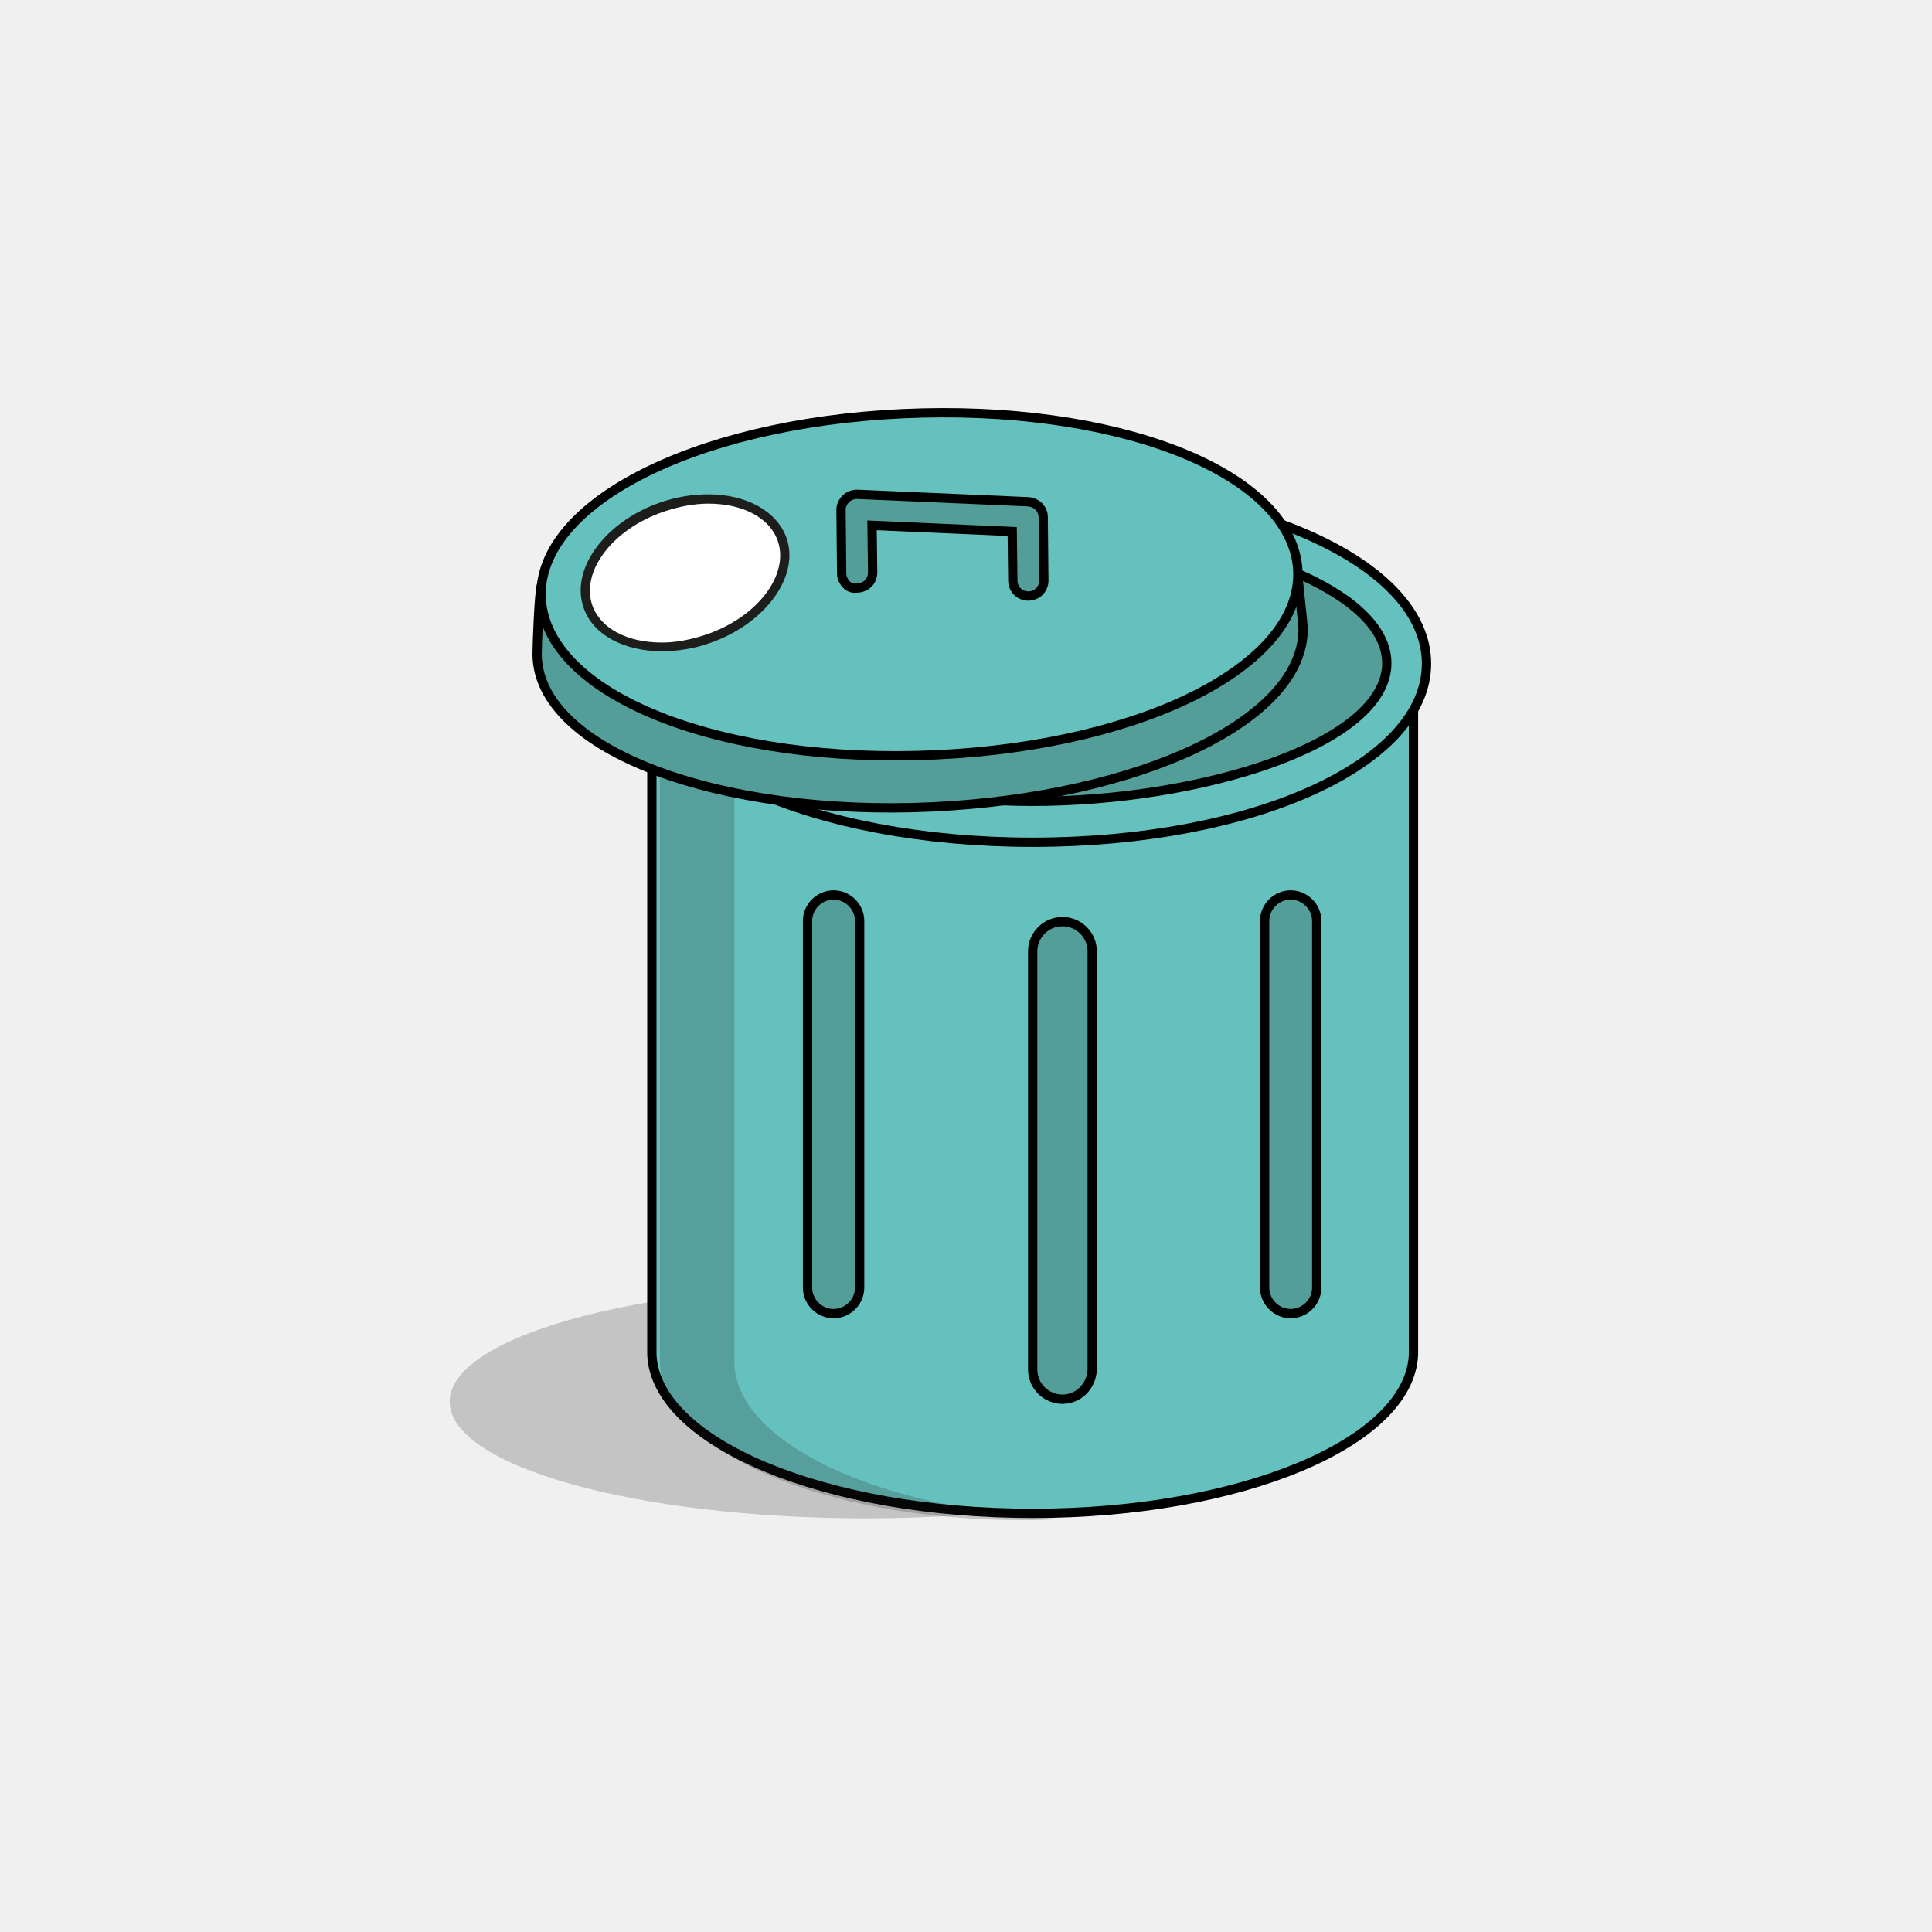
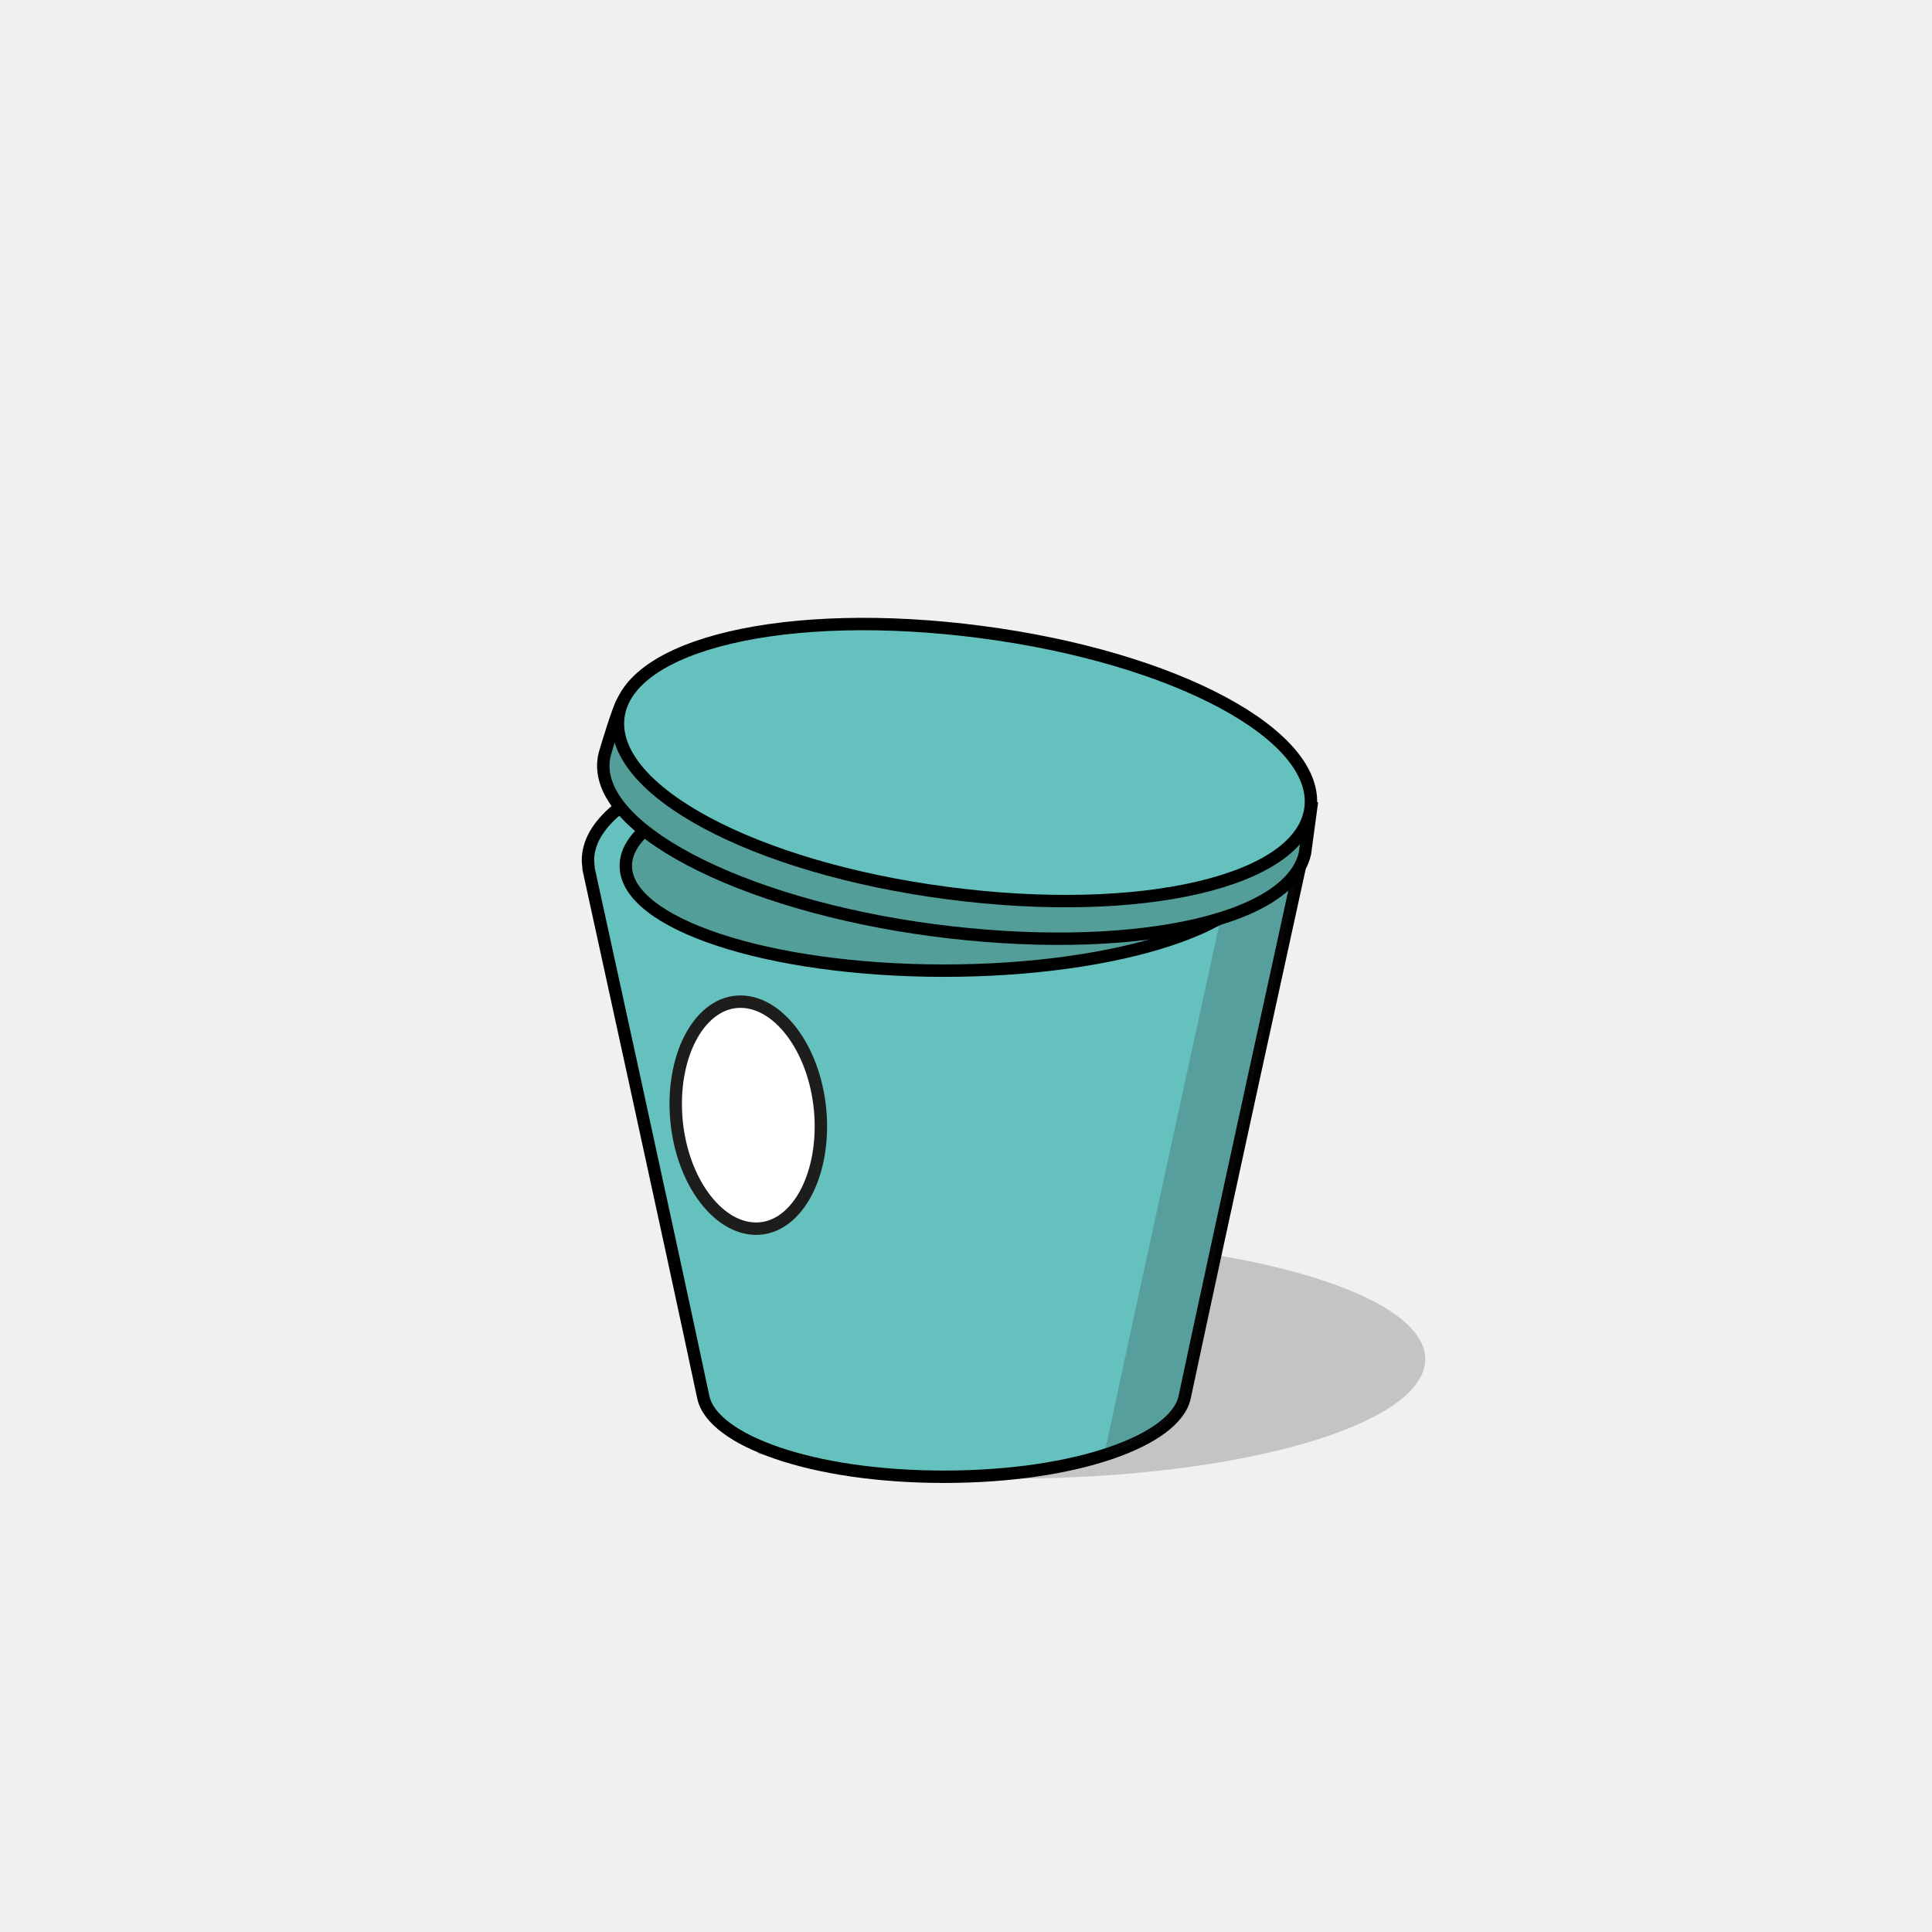
<svg xmlns="http://www.w3.org/2000/svg" version="1.1" id="Capa_1" x="0px" y="0px" viewBox="0 0 311.5 311.5" style="enable-background:new 0 0 311.5 311.5;" xml:space="preserve">
  <style type="text/css">
- 	.st0{fill:#1D1D1B;stroke:#1D1D1B;stroke-width:1.5;stroke-linecap:round;stroke-linejoin:round;stroke-miterlimit:10;}
- 	.st1{fill:#BBBABA;stroke:#1D1D1B;stroke-width:1.5;stroke-linecap:square;stroke-miterlimit:10;}
- 	.st2{opacity:0.2;fill:#1D1D1B;}
- 	.st3{opacity:0.21;fill:#1D1E1C;}
- 	.st4{fill:#D3B63C;stroke:#1D1E1C;stroke-width:1.5;stroke-linecap:round;stroke-linejoin:round;stroke-miterlimit:10;}
- 	.st5{fill:#FAD843;stroke:#1D1E1C;stroke-width:1.5;stroke-linecap:round;stroke-linejoin:round;stroke-miterlimit:10;}
- 	.st6{fill:#E84E42;stroke:#1D1E1C;stroke-width:1.5;stroke-linecap:round;stroke-linejoin:round;stroke-miterlimit:10;}
- 	.st7{fill:#FFFFFF;stroke:#1D1D1B;stroke-width:1.5;stroke-miterlimit:10;}
- 	.st8{opacity:0.2;}
- 	.st9{fill:#1D1D1B;}
- 	.st10{fill:none;stroke:#1D1E1C;stroke-width:1.5;stroke-miterlimit:10;}
- 	.st11{fill:#1D1E1C;stroke:#1D1E1C;stroke-width:1.5;stroke-linecap:round;stroke-linejoin:round;stroke-miterlimit:10;}
- 	.st12{fill:#4AC0EE;stroke:#1D1E1C;stroke-width:1.5;stroke-linecap:round;stroke-linejoin:round;stroke-miterlimit:10;}
- 	.st13{opacity:0.21;}
- 	.st14{fill:#1D1E1C;}
- 	.st15{fill:#FFF8F1;stroke:#1D1E1C;stroke-width:1.5;stroke-linecap:round;stroke-linejoin:round;stroke-miterlimit:10;}
- 	.st16{fill:#65C1BE;stroke:#000000;stroke-width:1.5;stroke-linecap:round;stroke-linejoin:round;stroke-miterlimit:10;}
- 	.st17{fill:#FFFFFF;stroke:#1D1D1B;stroke-width:1.5;stroke-linecap:round;stroke-linejoin:round;stroke-miterlimit:10;}
- 	.st18{fill:#ADADA6;stroke:#1D1D1B;stroke-width:1.5;stroke-linecap:round;stroke-linejoin:round;stroke-miterlimit:10;}
- 	.st19{fill:#8F8D8E;stroke:#1D1D1B;stroke-width:1.5;stroke-linecap:round;stroke-linejoin:round;stroke-miterlimit:10;}
- 	.st20{fill:#DADAD2;stroke:#1D1D1B;stroke-width:1.5;stroke-linecap:round;stroke-linejoin:round;stroke-miterlimit:10;}
- 	.st21{fill:#65C1BE;stroke:#000000;stroke-width:1.5;stroke-miterlimit:10;}
- 	.st22{fill:#549E9A;stroke:#000000;stroke-width:1.5;stroke-miterlimit:10;}
- 	.st23{fill:#FFFFFF;}
- 	.st24{clip-path:url(#SVGID_2_);}
- 	.st25{fill:#DADAD2;stroke:#1D1D1B;stroke-width:1.5;stroke-miterlimit:10;}
- 	.st26{fill:#77C6C7;stroke:#1D1D1B;stroke-width:1.5;stroke-linecap:round;stroke-linejoin:round;stroke-miterlimit:10;}
- 	.st27{fill:none;stroke:#000000;stroke-width:1.5;stroke-miterlimit:10;}
- 	.st28{fill:#F0F0F0;stroke:#1D1E1C;stroke-width:1.5;stroke-miterlimit:10;}
- 	.st29{clip-path:url(#SVGID_4_);}
- 	.st30{fill:#DBBD3E;stroke:#1D1E1C;stroke-width:1.5;stroke-miterlimit:10;}
- 	.st31{opacity:0.23;}
- 	.st32{fill:#FAD844;stroke:#1D1E1C;stroke-width:1.5;stroke-miterlimit:10;}
- 	.st33{fill:none;stroke:#1D1D1B;stroke-width:1.5;stroke-linecap:round;stroke-linejoin:round;stroke-miterlimit:10;}
- 	.st34{fill:#333333;stroke:#1D1D1B;stroke-width:1.5;stroke-linecap:square;stroke-miterlimit:10;}
- 	.st35{fill:#FFFFFF;stroke:#1D1D1B;stroke-width:1.55;stroke-miterlimit:10;}
- 	.st36{fill:none;stroke:#1D1E1C;stroke-width:1.5;stroke-linecap:round;stroke-linejoin:round;stroke-miterlimit:10;}
- 	.st37{fill:url(#);}
- 	.st38{fill:#FFFFFF;stroke:#1D1E1C;stroke-width:1.5;stroke-linecap:round;stroke-linejoin:round;stroke-miterlimit:10;}
- 	.st39{fill:#CC413A;stroke:#1D1E1C;stroke-width:1.5;stroke-linecap:round;stroke-linejoin:round;stroke-miterlimit:10;}
- 	.st40{opacity:0.26;fill:#1D1E1C;}
- 	.st41{fill:#EEEEEE;stroke:#1D1E1C;stroke-width:1.5;stroke-miterlimit:10;}
- 	.st42{fill:#1D1E1C;stroke:#1D1E1C;stroke-width:1.5;stroke-miterlimit:10;}
- 	.st43{fill:#C1C1BF;stroke:#1D1D1B;stroke-width:1.5;stroke-linecap:round;stroke-linejoin:round;stroke-miterlimit:10;}
- 	.st44{fill:#AFAFA8;stroke:#1D1D1B;stroke-width:1.5;stroke-linecap:round;stroke-linejoin:round;stroke-miterlimit:10;}
- 	.st45{fill:#C1C1BF;}
+ 	.st0{enable-background:new    ;}
+ 	.st1{clip-path:url(#SVGID_2_);enable-background:new    ;}
+ 	.st2{fill:#131412;}
+ 	.st3{fill:#131312;}
+ 	.st4{fill:#121311;}
+ 	.st5{fill:#D3B63C;stroke:#1D1E1C;stroke-width:2;stroke-linecap:round;stroke-linejoin:round;stroke-miterlimit:10;}
+ 	.st6{fill:#E84E42;stroke:#1D1E1C;stroke-width:2;stroke-linecap:round;stroke-linejoin:round;stroke-miterlimit:10;}
+ 	.st7{fill:#1D1D1B;stroke:#1D1D1B;stroke-width:1.5;stroke-linecap:round;stroke-linejoin:round;stroke-miterlimit:10;}
+ 	.st8{fill:#BBBABA;stroke:#1D1D1B;stroke-width:1.5;stroke-linecap:square;stroke-miterlimit:10;}
+ 	.st9{opacity:0.2;fill:#1D1D1B;}
+ 	.st10{opacity:0.21;fill:#1D1E1C;}
+ 	.st11{fill:#D3B63C;stroke:#1D1E1C;stroke-width:1.5;stroke-linecap:round;stroke-linejoin:round;stroke-miterlimit:10;}
+ 	.st12{fill:#FAD843;stroke:#1D1E1C;stroke-width:1.5;stroke-linecap:round;stroke-linejoin:round;stroke-miterlimit:10;}
+ 	.st13{fill:#E84E42;stroke:#1D1E1C;stroke-width:1.5;stroke-linecap:round;stroke-linejoin:round;stroke-miterlimit:10;}
+ 	.st14{fill:#FFFFFF;stroke:#1D1D1B;stroke-width:1.5;stroke-miterlimit:10;}
+ 	.st15{fill:#FAD843;stroke:#1D1E1C;stroke-width:2;stroke-linecap:round;stroke-linejoin:round;stroke-miterlimit:10;}
+ 	.st16{fill:#FFFFFF;stroke:#1D1D1B;stroke-width:2;stroke-miterlimit:10;}
+ 	.st17{opacity:0.2;}
+ 	.st18{fill:#1D1D1B;}
+ 	.st19{fill:none;stroke:#1D1E1C;stroke-width:1.5;stroke-miterlimit:10;}
+ 	.st20{fill:#1D1E1C;stroke:#1D1E1C;stroke-width:1.5;stroke-linecap:round;stroke-linejoin:round;stroke-miterlimit:10;}
+ 	.st21{fill:#4AC0EE;stroke:#1D1E1C;stroke-width:1.5;stroke-linecap:round;stroke-linejoin:round;stroke-miterlimit:10;}
+ 	.st22{opacity:0.21;}
+ 	.st23{fill:#1D1E1C;}
+ 	.st24{fill:#4AC0EE;stroke:#1D1E1C;stroke-width:2;stroke-linecap:round;stroke-linejoin:round;stroke-miterlimit:10;}
+ 	.st25{fill:#FFF8F1;stroke:#1D1E1C;stroke-width:2;stroke-linecap:round;stroke-linejoin:round;stroke-miterlimit:10;}
+ 	.st26{fill:#65C1BE;stroke:#000000;stroke-width:1.5;stroke-linecap:round;stroke-linejoin:round;stroke-miterlimit:10;}
+ 	.st27{fill:#FFFFFF;stroke:#1D1D1B;stroke-width:1.5;stroke-linecap:round;stroke-linejoin:round;stroke-miterlimit:10;}
+ 	.st28{fill:#ADADA6;stroke:#1D1D1B;stroke-width:1.5;stroke-linecap:round;stroke-linejoin:round;stroke-miterlimit:10;}
+ 	.st29{fill:#8F8D8E;stroke:#1D1D1B;stroke-width:1.5;stroke-linecap:round;stroke-linejoin:round;stroke-miterlimit:10;}
+ 	.st30{fill:#DADAD2;stroke:#1D1D1B;stroke-width:1.5;stroke-linecap:round;stroke-linejoin:round;stroke-miterlimit:10;}
+ 	.st31{fill:#65C1BE;stroke:#000000;stroke-width:1.5;stroke-miterlimit:10;}
+ 	.st32{fill:#549E9A;stroke:#000000;stroke-width:1.5;stroke-miterlimit:10;}
+ 	.st33{fill:#FFFFFF;}
+ 	.st34{fill:#65C1BE;stroke:#000000;stroke-width:2;stroke-miterlimit:10;}
+ 	.st35{fill:#549E9A;stroke:#000000;stroke-width:2;stroke-miterlimit:10;}
+ 	.st36{fill:#65C1BE;stroke:#000000;stroke-width:2;stroke-linecap:round;stroke-linejoin:round;stroke-miterlimit:10;}
+ 	.st37{clip-path:url(#SVGID_4_);}
+ 	.st38{fill:#DADAD2;stroke:#1D1D1B;stroke-width:1.5;stroke-miterlimit:10;}
+ 	.st39{fill:#77C6C7;stroke:#1D1D1B;stroke-width:1.5;stroke-linecap:round;stroke-linejoin:round;stroke-miterlimit:10;}
+ 	.st40{fill:none;stroke:#000000;stroke-width:1.5;stroke-miterlimit:10;}
+ 	.st41{fill:#F0F0F0;stroke:#1D1E1C;stroke-width:1.5;stroke-miterlimit:10;}
+ 	.st42{clip-path:url(#SVGID_6_);}
+ 	.st43{fill:#DADAD2;stroke:#1D1D1B;stroke-width:2;stroke-miterlimit:10;}
+ 	.st44{fill:none;stroke:#1D1E1C;stroke-width:2;stroke-miterlimit:10;}
+ 	.st45{fill:#77C6C7;stroke:#1D1D1B;stroke-width:2;stroke-linecap:round;stroke-linejoin:round;stroke-miterlimit:10;}
+ 	.st46{fill:#DADAD2;stroke:#1D1D1B;stroke-width:2;stroke-linecap:round;stroke-linejoin:round;stroke-miterlimit:10;}
+ 	.st47{fill:none;stroke:#000000;stroke-width:2;stroke-miterlimit:10;}
+ 	.st48{fill:#F0F0F0;stroke:#1D1E1C;stroke-width:2;stroke-miterlimit:10;}
+ 	.st49{clip-path:url(#SVGID_8_);}
+ 	.st50{clip-path:url(#SVGID_10_);}
+ 	.st51{fill:#DBBD3E;stroke:#1D1E1C;stroke-width:1.5;stroke-miterlimit:10;}
+ 	.st52{opacity:0.23;}
+ 	.st53{fill:#FAD844;stroke:#1D1E1C;stroke-width:1.5;stroke-miterlimit:10;}
+ 	.st54{fill:#FFFFFF;stroke:#1D1D1B;stroke-width:2;stroke-linecap:round;stroke-linejoin:round;stroke-miterlimit:10;}
+ 	.st55{fill:none;stroke:#1D1D1B;stroke-width:1.5;stroke-linecap:round;stroke-linejoin:round;stroke-miterlimit:10;}
+ 	.st56{fill:none;stroke:#1D1D1B;stroke-width:2;stroke-linecap:round;stroke-linejoin:round;stroke-miterlimit:10;}
+ 	.st57{fill:#333333;stroke:#1D1D1B;stroke-width:1.5;stroke-linecap:square;stroke-miterlimit:10;}
+ 	.st58{fill:#1D1D1B;stroke:#1D1D1B;stroke-width:2;stroke-linecap:round;stroke-linejoin:round;stroke-miterlimit:10;}
+ 	.st59{fill:#BBBABA;stroke:#1D1D1B;stroke-width:2;stroke-linecap:square;stroke-miterlimit:10;}
+ 	.st60{fill:#333333;stroke:#1D1D1B;stroke-width:2;stroke-linecap:square;stroke-miterlimit:10;}
+ 	.st61{fill:#FFFFFF;stroke:#1D1D1B;stroke-width:1.55;stroke-miterlimit:10;}
+ 	.st62{fill:#DBBD3E;stroke:#1D1E1C;stroke-width:2;stroke-miterlimit:10;}
+ 	.st63{fill:#FAD844;stroke:#1D1E1C;stroke-width:2;stroke-miterlimit:10;}
+ 	.st64{fill:none;stroke:#1D1E1C;stroke-width:1.5;stroke-linecap:round;stroke-linejoin:round;stroke-miterlimit:10;}
+ 	.st65{fill:none;stroke:#1D1E1C;stroke-width:2;stroke-linecap:round;stroke-linejoin:round;stroke-miterlimit:10;}
+ 	.st66{fill:url(#);}
+ 	.st67{fill:#FFFFFF;stroke:#1D1E1C;stroke-width:1.5;stroke-linecap:round;stroke-linejoin:round;stroke-miterlimit:10;}
+ 	.st68{fill:#CC413A;stroke:#1D1E1C;stroke-width:1.5;stroke-linecap:round;stroke-linejoin:round;stroke-miterlimit:10;}
+ 	.st69{opacity:0.26;fill:#1D1E1C;}
+ 	.st70{fill:#EEEEEE;stroke:#1D1E1C;stroke-width:1.5;stroke-miterlimit:10;}
+ 	.st71{fill:#1D1E1C;stroke:#1D1E1C;stroke-width:1.5;stroke-miterlimit:10;}
+ 	.st72{fill:#C1C1BF;stroke:#1D1D1B;stroke-width:1.5;stroke-linecap:round;stroke-linejoin:round;stroke-miterlimit:10;}
+ 	.st73{fill:#AFAFA8;stroke:#1D1D1B;stroke-width:1.5;stroke-linecap:round;stroke-linejoin:round;stroke-miterlimit:10;}
+ 	.st74{fill:#C1C1BF;}
+ 	.st75{fill:#1D1E1C;stroke:#1D1E1C;stroke-width:2;stroke-linecap:round;stroke-linejoin:round;stroke-miterlimit:10;}
+ 	.st76{fill:#549E9A;stroke:#000000;stroke-width:2;stroke-linecap:round;stroke-linejoin:round;stroke-miterlimit:10;}
+ 	.st77{fill:#ADADA6;stroke:#1D1D1B;stroke-width:2;stroke-linecap:round;stroke-linejoin:round;stroke-miterlimit:10;}
+ 	.st78{fill:#8F8D8E;stroke:#1D1D1B;stroke-width:2;stroke-linecap:round;stroke-linejoin:round;stroke-miterlimit:10;}
+ 	.st79{clip-path:url(#SVGID_12_);enable-background:new    ;}
+ 	.st80{fill:#0F0F0E;}
+ 	.st81{clip-path:url(#SVGID_14_);enable-background:new    ;}
+ 	.st82{fill:#111110;}
+ 	.st83{fill:#10100F;}
+ 	.st84{fill:#484747;}
+ 	.st85{clip-path:url(#SVGID_16_);enable-background:new    ;}
+ 	.st86{fill:#4A494A;}
+ 	.st87{fill:#151513;}
+ 	.st88{clip-path:url(#SVGID_18_);enable-background:new    ;}
+ 	.st89{fill:#121211;}
+ 	.st90{fill:#131311;}
+ 	.st91{clip-path:url(#SVGID_20_);enable-background:new    ;}
+ 	.st92{clip-path:url(#SVGID_22_);enable-background:new    ;}
+ 	.st93{clip-path:url(#SVGID_24_);enable-background:new    ;}
+ 	.st94{fill:#656465;}
+ 	.st95{clip-path:url(#SVGID_26_);enable-background:new    ;}
+ 	.st96{fill:#595758;}
+ 	.st97{fill:#5C5A5B;}
+ 	.st98{fill:#5E5D5E;}
+ 	.st99{clip-path:url(#SVGID_28_);enable-background:new    ;}
+ 	.st100{fill:#565555;}
+ 	.st101{fill:#535252;}
+ 	.st102{fill:#504F50;}
+ 	.st103{fill:#4D4C4D;}
+ 	.st104{clip-path:url(#SVGID_30_);enable-background:new    ;}
+ 	.st105{clip-path:url(#SVGID_32_);enable-background:new    ;}
+ 	.st106{clip-path:url(#SVGID_34_);enable-background:new    ;}
+ 	.st107{clip-path:url(#SVGID_36_);enable-background:new    ;}
+ 	.st108{fill:#484748;}
+ 	.st109{clip-path:url(#SVGID_38_);enable-background:new    ;}
+ 	.st110{clip-path:url(#SVGID_40_);enable-background:new    ;}
+ 	.st111{clip-path:url(#SVGID_42_);enable-background:new    ;}
+ 	.st112{clip-path:url(#SVGID_44_);enable-background:new    ;}
+ 	.st113{clip-path:url(#SVGID_46_);enable-background:new    ;}
+ 	.st114{clip-path:url(#SVGID_48_);enable-background:new    ;}
+ 	.st115{clip-path:url(#SVGID_50_);enable-background:new    ;}
+ 	.st116{clip-path:url(#SVGID_52_);enable-background:new    ;}
+ 	.st117{clip-path:url(#SVGID_54_);enable-background:new    ;}
+ 	.st118{clip-path:url(#SVGID_56_);enable-background:new    ;}
+ 	.st119{clip-path:url(#SVGID_58_);enable-background:new    ;}
+ 	.st120{clip-path:url(#SVGID_60_);enable-background:new    ;}
+ 	.st121{clip-path:url(#SVGID_62_);enable-background:new    ;}
+ 	.st122{clip-path:url(#SVGID_64_);enable-background:new    ;}
+ 	.st123{clip-path:url(#SVGID_66_);enable-background:new    ;}
+ 	.st124{clip-path:url(#SVGID_68_);enable-background:new    ;}
+ 	.st125{fill:#595859;}
+ 	.st126{clip-path:url(#SVGID_70_);enable-background:new    ;}
+ 	.st127{clip-path:url(#SVGID_72_);enable-background:new    ;}
+ 	.st128{clip-path:url(#SVGID_74_);enable-background:new    ;}
+ 	.st129{fill:#585758;}
+ 	.st130{clip-path:url(#SVGID_76_);enable-background:new    ;}
+ 	.st131{clip-path:url(#SVGID_78_);enable-background:new    ;}
+ 	.st132{clip-path:url(#SVGID_80_);enable-background:new    ;}
+ 	.st133{clip-path:url(#SVGID_82_);enable-background:new    ;}
+ 	.st134{clip-path:url(#SVGID_84_);enable-background:new    ;}
+ 	.st135{clip-path:url(#SVGID_86_);enable-background:new    ;}
+ 	.st136{clip-path:url(#SVGID_88_);enable-background:new    ;}
+ 	.st137{clip-path:url(#SVGID_90_);enable-background:new    ;}
+ 	.st138{clip-path:url(#SVGID_92_);enable-background:new    ;}
+ 	.st139{clip-path:url(#SVGID_94_);enable-background:new    ;}
+ 	.st140{clip-path:url(#SVGID_96_);enable-background:new    ;}
+ 	.st141{clip-path:url(#SVGID_98_);enable-background:new    ;}
+ 	.st142{clip-path:url(#SVGID_100_);enable-background:new    ;}
+ 	.st143{clip-path:url(#SVGID_102_);enable-background:new    ;}
+ 	.st144{clip-path:url(#SVGID_104_);enable-background:new    ;}
+ 	.st145{clip-path:url(#SVGID_106_);enable-background:new    ;}
+ 	.st146{fill:#7D7B7C;}
+ 	.st147{fill:#191918;}
+ 	.st148{clip-path:url(#SVGID_108_);enable-background:new    ;}
+ 	.st149{clip-path:url(#SVGID_110_);enable-background:new    ;}
+ 	.st150{clip-path:url(#SVGID_112_);enable-background:new    ;}
+ 	.st151{clip-path:url(#SVGID_114_);enable-background:new    ;}
+ 	.st152{clip-path:url(#SVGID_116_);enable-background:new    ;}
+ 	.st153{clip-path:url(#SVGID_118_);enable-background:new    ;}
+ 	.st154{clip-path:url(#SVGID_120_);enable-background:new    ;}
+ 	.st155{clip-path:url(#SVGID_122_);enable-background:new    ;}
+ 	.st156{clip-path:url(#SVGID_124_);enable-background:new    ;}
+ 	.st157{clip-path:url(#SVGID_126_);enable-background:new    ;}
+ 	.st158{clip-path:url(#SVGID_128_);enable-background:new    ;}
+ 	.st159{clip-path:url(#SVGID_130_);enable-background:new    ;}
+ 	.st160{fill:#FFFFFF;stroke:#1D1D1B;stroke-width:2;stroke-linecap:round;stroke-miterlimit:10;}
</style>
-   <ellipse class="st3" cx="139.6" cy="226" rx="67.1" ry="18.8" />
+   <path class="st10" d="M162.9,199.8c-15.3,0-29.4,1.5-40.7,4v30.6c11.3,2.5,25.4,4,40.7,4c36.9,0,66.9-8.6,66.9-19.3  C229.7,208.5,199.8,199.8,162.9,199.8z" />
  <g>
-     <g>
-       <path class="st21" d="M105.1,113.3v105.1h0c0.6,14.2,27.8,25.6,61.4,25.6c33.5,0,60.8-11.4,61.4-25.6h0V113.3H105.1z" />
-       <g class="st13">
-         <path class="st14" d="M118.4,112.5v107c0,13.1,23.3,23.9,53,25.4c-2.4,0.1-3.8,0.2-6.2,0.2c-33.2,0-58.8-11.5-58.8-25.6v-107     H118.4z" />
-       </g>
+     <path class="st36" d="M94.8,138.7c0-11.4,25.7-20.6,57.4-20.6c31.7,0,57.4,9.2,57.4,20.6c0,0.5-0.1,0.9-0.1,1.4h0   c0,0-13.5,61.6-18.5,85.2c-1.5,6.9-17.4,12.8-38.8,12.8c-21.4,0-37.3-5.9-38.8-12.8c-5-23.6-18.5-85.2-18.5-85.2h0   C94.9,139.6,94.8,139.2,94.8,138.7z" />
+     <g class="st22">
+       <path class="st23" d="M198.2,141.7L198.2,141.7c0.1-0.5,0.1-1,0.1-1.5c0-6.7-26.9-17.8-40.6-17.5c-16.3,0.3-16.3-4.3-13.2-4.5    c2.5-0.1,5.1-0.2,7.7-0.2c31.7,0,57.4,9.2,57.4,20.6c0,0.5-0.1,0.9-0.1,1.4h0c0,0-13.5,61.6-18.5,85.2c-0.8,3.7-5.6,7.1-13.2,9.4    c0.2-0.4,0.4-0.9,0.5-1.3C183.7,208,198.2,141.7,198.2,141.7z" />
    </g>
-     <path class="st22" d="M171.3,225.6L171.3,225.6c-2.6,0-4.8-2.1-4.8-4.8v-67.4c0-2.6,2.1-4.8,4.8-4.8l0,0c2.6,0,4.8,2.1,4.8,4.8   v67.4C176,223.5,173.9,225.6,171.3,225.6z" />
-     <path class="st22" d="M134.4,211.8L134.4,211.8c-2.3,0-4.2-1.9-4.2-4.2v-59.1c0-2.3,1.9-4.2,4.2-4.2h0c2.3,0,4.2,1.9,4.2,4.2v59.1   C138.6,209.9,136.7,211.8,134.4,211.8z" />
-     <path class="st22" d="M208.1,211.8L208.1,211.8c-2.3,0-4.2-1.9-4.2-4.2v-59.1c0-2.3,1.9-4.2,4.2-4.2h0c2.3,0,4.2,1.9,4.2,4.2v59.1   C212.3,209.9,210.4,211.8,208.1,211.8z" />
+     <ellipse class="st35" cx="152.2" cy="139.6" rx="51.3" ry="16.9" />
  </g>
+   <path class="st16" d="M132.3,179.9c0.6,10.1-4.1,18.3-10.5,18.2c-6.4-0.1-12.2-8.3-12.8-18.4c-0.6-10.1,4.1-18.3,10.5-18.2  C125.9,161.6,131.7,169.8,132.3,179.9z" />
  <g>
-     <ellipse class="st22" cx="166.5" cy="106.9" rx="60.3" ry="25.6" />
-     <g>
-       <path class="st16" d="M166.5,135.8c-35.6,0-63.5-12.7-63.5-28.8c0-16.2,27.9-28.8,63.5-28.8c35.6,0,63.5,12.7,63.5,28.8    C230,123.1,202.1,135.8,166.5,135.8z M166.5,84.6c-27,0-57.1,9.2-57.1,22.3c0,13.2,30.1,22.3,57.1,22.3s57.1-9.2,57.1-22.3    C223.5,93.8,193.5,84.6,166.5,84.6z" />
-     </g>
-   </g>
-   <g>
-     <path class="st22" d="M87.3,94.3c-0.4,1.4-0.7,9.7-0.7,11.2c0.1,15.5,29.5,26.2,63.7,24.6c33.4-1.6,60.2-14,59.8-29l-1-9.7   L87.3,94.3z" />
-     <path class="st16" d="M209.2,91.3c-1.6-15.4-29.5-26.2-63.7-24.6c-34.2,1.6-59.7,15-58.2,30.4c1.6,15.4,29.5,26.2,63.7,24.6   C185.2,120.1,210.7,106.7,209.2,91.3z" />
-     <g>
-       <path class="st22" d="M136,93.6c-0.2-0.3-0.3-0.7-0.3-1.2l-0.1-10.2c0-0.7,0.3-1.3,0.8-1.8s1.2-0.7,1.8-0.7l27.6,1.2    c1.3,0.1,2.4,1.1,2.4,2.5l0.1,10.2c0,1.4-1.1,2.5-2.5,2.5c-1.4,0-2.5-1.1-2.5-2.5l-0.1-7.9l-22.6-1l0.1,7.6c0,1.4-1.1,2.5-2.5,2.5    C137.2,95,136.4,94.4,136,93.6z" />
-     </g>
-     <g>
-       <path class="st23" d="M106.6,104.3c-5.9,0-10.5-2.5-11.9-6.5c-2-5.9,3.3-13.1,12-16.1c2.5-0.9,5-1.3,7.5-1.3    c5.9,0,10.5,2.5,11.9,6.5c2,5.9-3.3,13.1-12,16.1C111.6,103.9,109.1,104.3,106.6,104.3z" />
-       <path class="st9" d="M114.2,79.7v1.5c5.6,0,9.9,2.3,11.2,6c1.9,5.5-3.3,12.3-11.5,15.1c-2.4,0.8-4.8,1.3-7.2,1.3    c-5.6,0-9.9-2.3-11.2-6c-1.9-5.5,3.3-12.3,11.5-15.1c2.4-0.8,4.8-1.3,7.2-1.3L114.2,79.7 M114.2,79.7c-2.5,0-5.1,0.4-7.7,1.3    c-9,3.1-14.6,10.8-12.4,17c1.5,4.4,6.6,7,12.6,7c2.5,0,5.1-0.4,7.7-1.3c9-3.1,14.6-10.8,12.4-17C125.2,82.3,120.2,79.7,114.2,79.7    L114.2,79.7z" />
-     </g>
+     <path class="st35" d="M100.3,113.3c-0.6,1-2.5,7.2-2.8,8.3c-2.9,11.6,21.8,24.3,53.1,28.4c30.6,4,57.2-1.1,59.8-12.4l1-7.4   L100.3,113.3z" />
+     <path class="st36" d="M211.3,130.3c1.5-11.8-21.8-24.3-53.1-28.4c-31.3-4.1-57,1.9-58.5,13.7c-1.5,11.8,21.8,24.3,53.1,28.4   C184.1,148.1,209.8,142.1,211.3,130.3z" />
  </g>
</svg>
